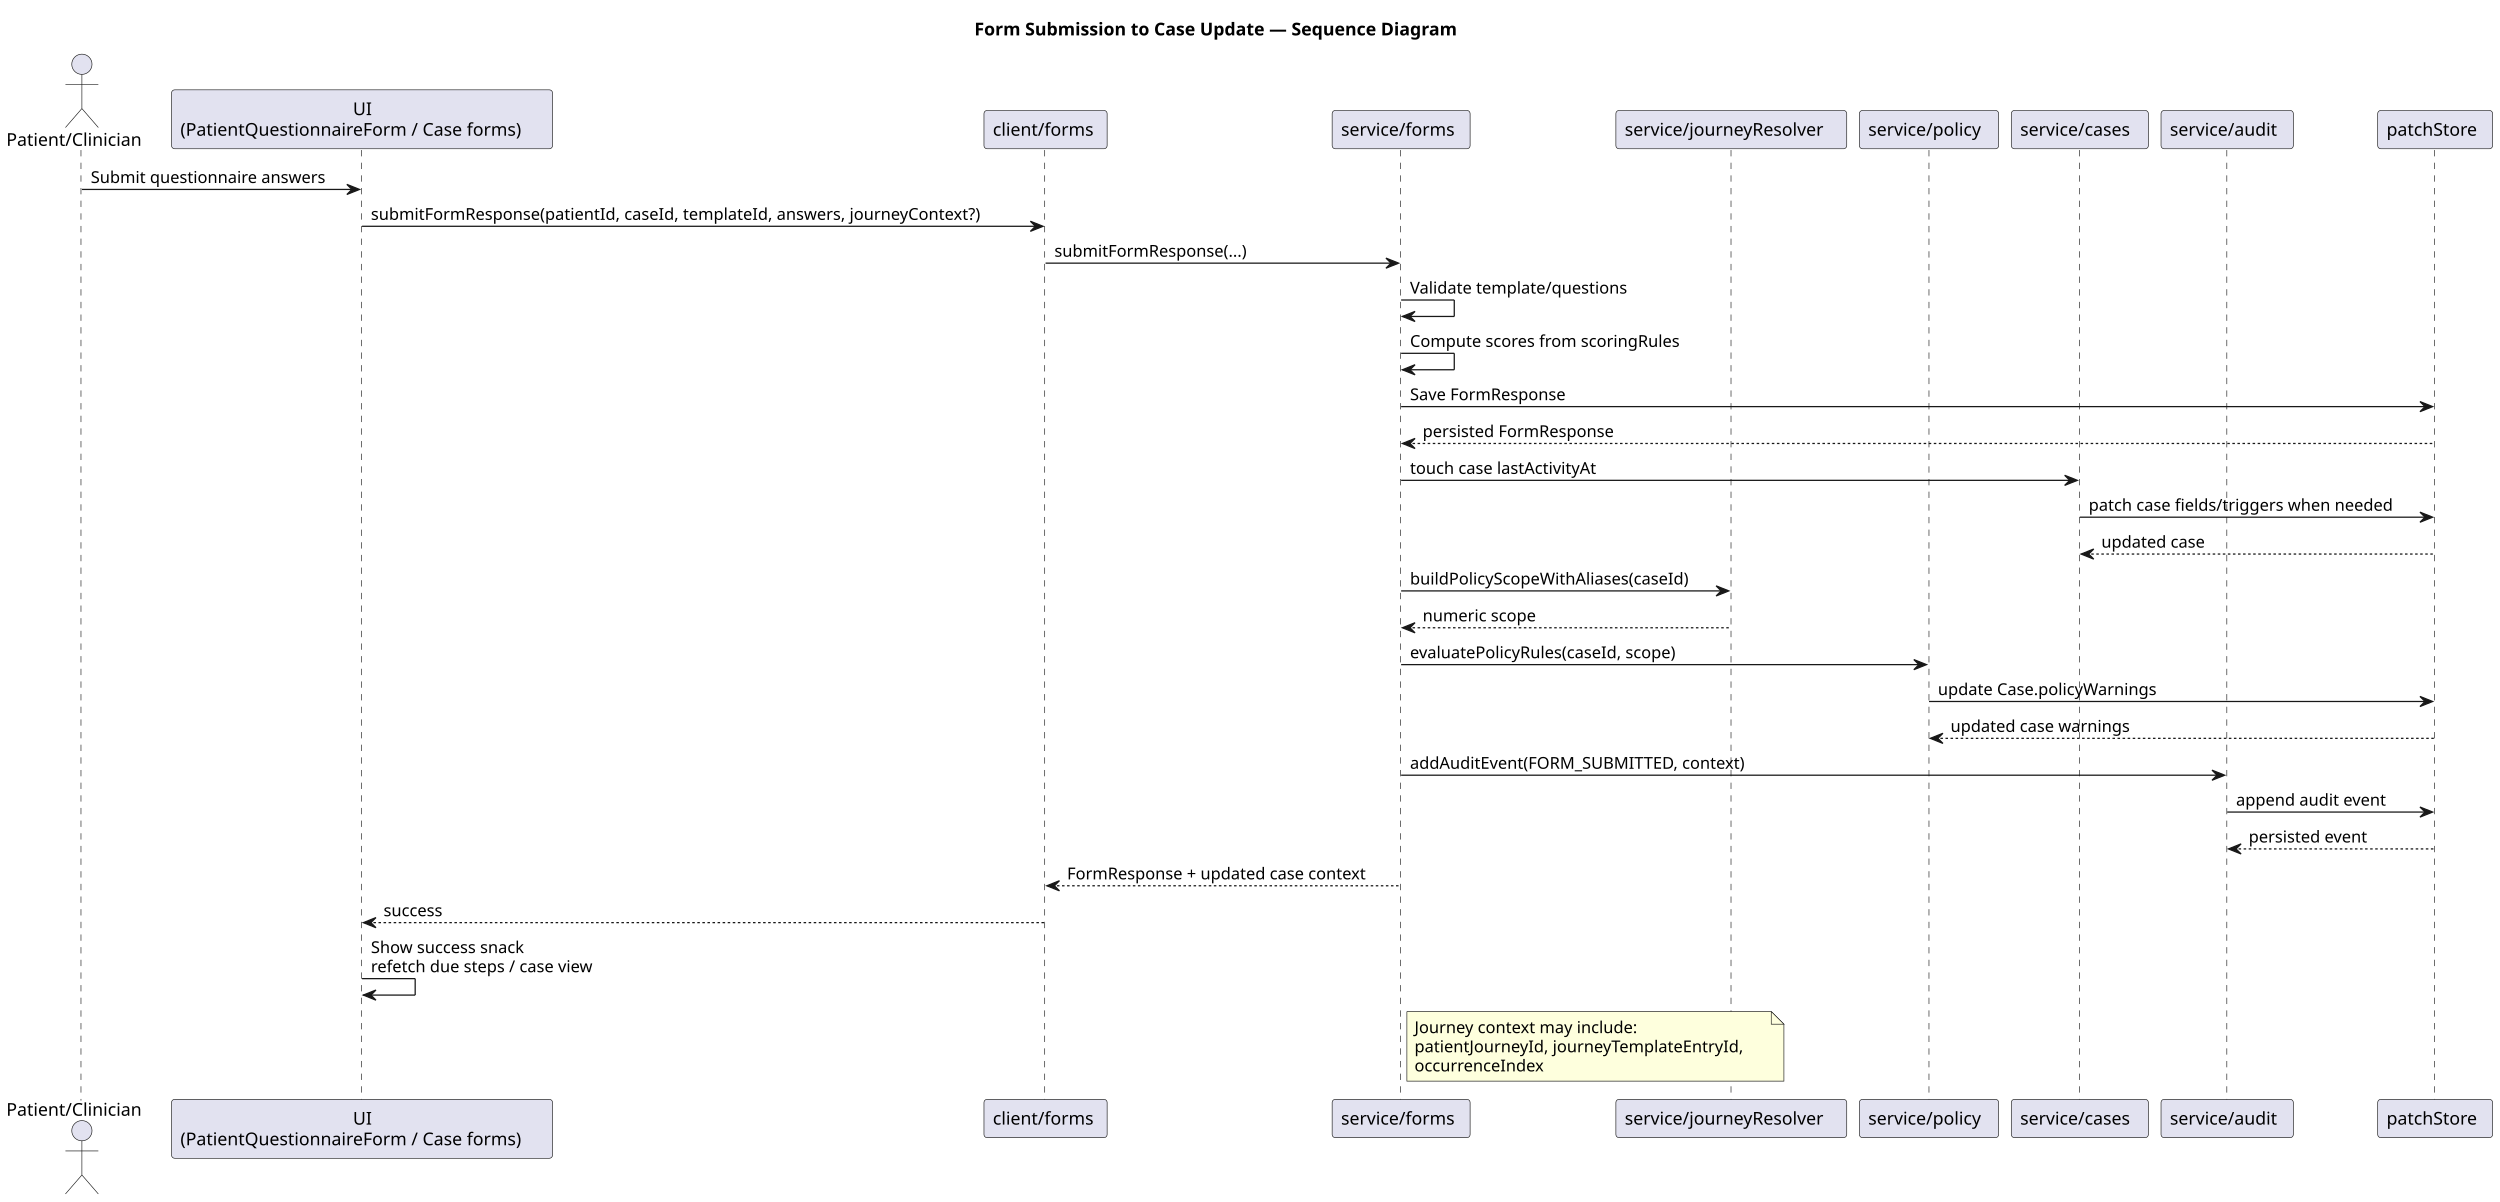
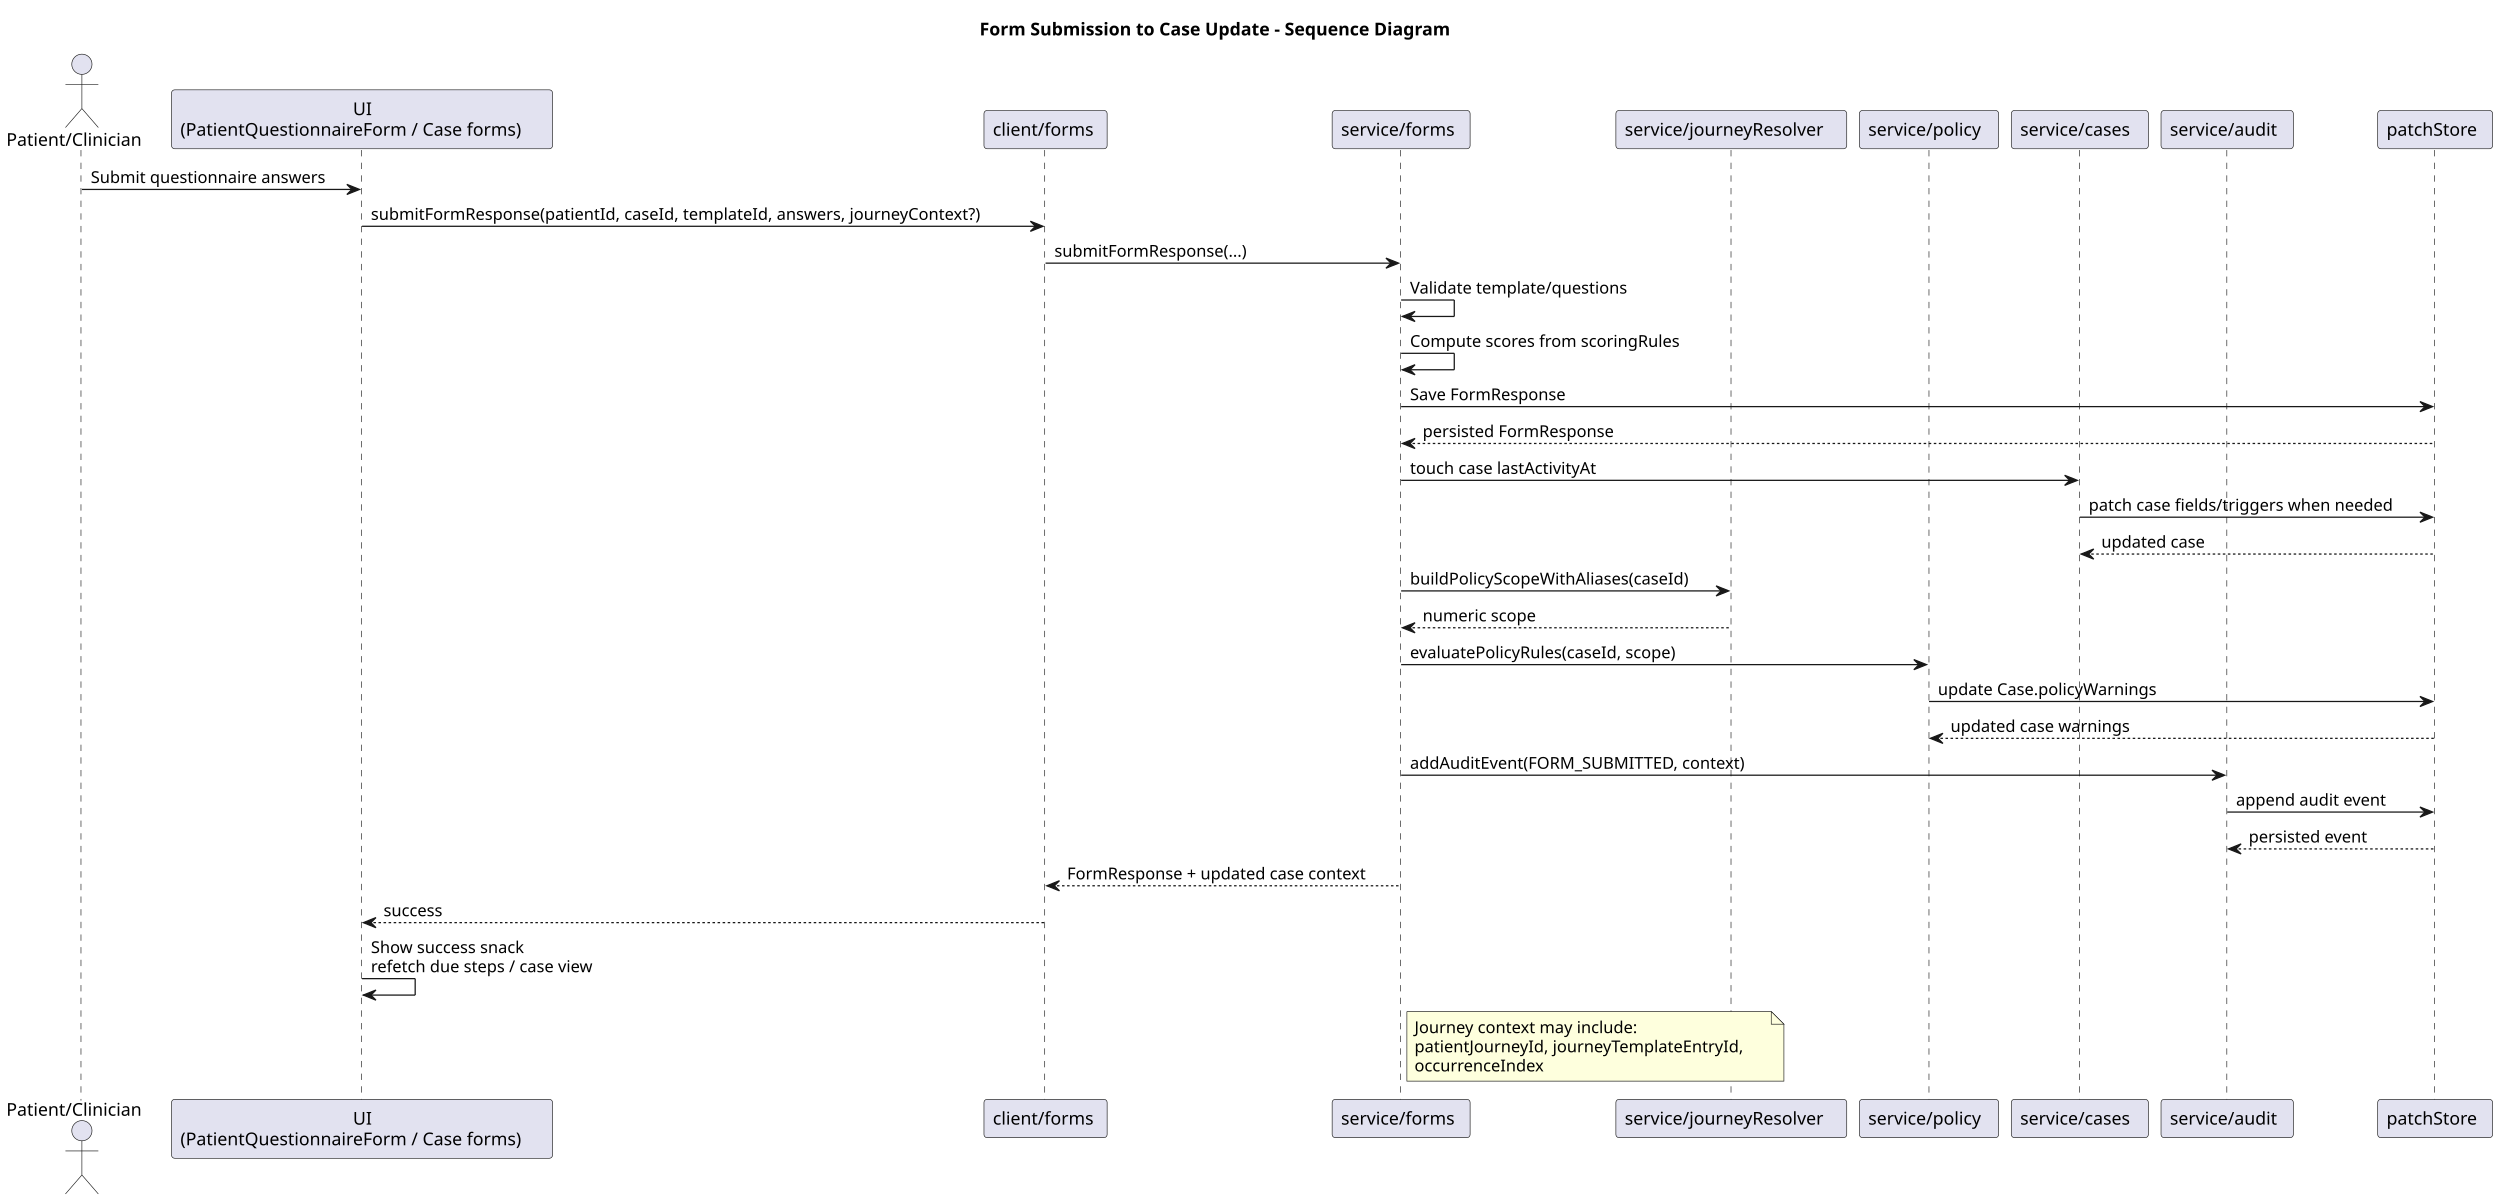
<svg xmlns="http://www.w3.org/2000/svg" contentStyleType="text/css" data-diagram-type="SEQUENCE" height="950px" preserveAspectRatio="none" style="width:1976px;height:950px;background:#FFFFFF;" version="1.1" viewBox="0 0 1976 950" width="1976px" zoomAndPan="magnify">
  <defs />
  <g>
-     <text fill="#000000" font-family="sans-serif" font-size="14" font-weight="bold" lengthAdjust="spacing" textLength="433.856" x="770.153" y="27.995">Form Submission to Case Update — Sequence Diagram</text>
+     <text fill="#000000" font-family="sans-serif" font-size="14" font-weight="bold" lengthAdjust="spacing" textLength="425.667" x="774.248" y="27.995">Form Submission to Case Update - Sequence Diagram</text>
    <g class="participant-lifeline" data-entity-uid="part1" data-qualified-name="User" id="part1-lifeline">
      <g>
        <rect fill="#000000" fill-opacity="0" height="751.32" width="8" x="60.725" y="118.594" />
        <line style="stroke:#181818;stroke-width:0.5;stroke-dasharray:5,5;" x1="64" x2="64" y1="118.594" y2="869.914" />
      </g>
    </g>
    <g class="participant-lifeline" data-entity-uid="part2" data-qualified-name="UI" id="part2-lifeline">
      <g>
        <rect fill="#000000" fill-opacity="0" height="751.32" width="8" x="282.156" y="118.594" />
        <line style="stroke:#181818;stroke-width:0.5;stroke-dasharray:5,5;" x1="285.581" x2="285.581" y1="118.594" y2="869.914" />
      </g>
    </g>
    <g class="participant-lifeline" data-entity-uid="part3" data-qualified-name="Client" id="part3-lifeline">
      <g>
        <rect fill="#000000" fill-opacity="0" height="751.32" width="8" x="822.404" y="118.594" />
        <line style="stroke:#181818;stroke-width:0.5;stroke-dasharray:5,5;" x1="825.729" x2="825.729" y1="118.594" y2="869.914" />
      </g>
    </g>
    <g class="participant-lifeline" data-entity-uid="part4" data-qualified-name="Forms" id="part4-lifeline">
      <g>
        <rect fill="#000000" fill-opacity="0" height="751.32" width="8" x="1103.453" y="118.594" />
        <line style="stroke:#181818;stroke-width:0.5;stroke-dasharray:5,5;" x1="1106.929" x2="1106.929" y1="118.594" y2="869.914" />
      </g>
    </g>
    <g class="participant-lifeline" data-entity-uid="part5" data-qualified-name="Resolver" id="part5-lifeline">
      <g>
        <rect fill="#000000" fill-opacity="0" height="751.32" width="8" x="1364.423" y="118.594" />
        <line style="stroke:#181818;stroke-width:0.5;stroke-dasharray:5,5;" x1="1368.191" x2="1368.191" y1="118.594" y2="869.914" />
      </g>
    </g>
    <g class="participant-lifeline" data-entity-uid="part6" data-qualified-name="Policy" id="part6-lifeline">
      <g>
        <rect fill="#000000" fill-opacity="0" height="751.32" width="8" x="1520.695" y="118.594" />
        <line style="stroke:#181818;stroke-width:0.5;stroke-dasharray:5,5;" x1="1524.656" x2="1524.656" y1="118.594" y2="869.914" />
      </g>
    </g>
    <g class="participant-lifeline" data-entity-uid="part7" data-qualified-name="Cases" id="part7-lifeline">
      <g>
        <rect fill="#000000" fill-opacity="0" height="751.32" width="8" x="1639.906" y="118.594" />
        <line style="stroke:#181818;stroke-width:0.5;stroke-dasharray:5,5;" x1="1643.735" x2="1643.735" y1="118.594" y2="869.914" />
      </g>
    </g>
    <g class="participant-lifeline" data-entity-uid="part8" data-qualified-name="Audit" id="part8-lifeline">
      <g>
        <rect fill="#000000" fill-opacity="0" height="751.32" width="8" x="1756.369" y="118.594" />
        <line style="stroke:#181818;stroke-width:0.5;stroke-dasharray:5,5;" x1="1760.078" x2="1760.078" y1="118.594" y2="869.914" />
      </g>
    </g>
    <g class="participant-lifeline" data-entity-uid="part9" data-qualified-name="Store" id="part9-lifeline">
      <g>
        <rect fill="#000000" fill-opacity="0" height="751.32" width="8" x="1920.745" y="118.594" />
        <line style="stroke:#181818;stroke-width:0.5;stroke-dasharray:5,5;" x1="1924.327" x2="1924.327" y1="118.594" y2="869.914" />
      </g>
    </g>
    <g class="participant participant-head" data-entity-uid="part1" data-qualified-name="User" id="part1-head">
      <text fill="#000000" font-family="sans-serif" font-size="14" lengthAdjust="spacing" textLength="113.449" x="5" y="115.292">Patient/Clinician</text>
      <ellipse cx="64.725" cy="50.797" fill="#E2E2F0" rx="8" ry="8" style="stroke:#181818;stroke-width:0.5;" />
      <path d="M64.725,58.797 L64.725,85.797 M51.725,66.797 L77.725,66.797 M64.725,85.797 L51.725,100.797 M64.725,85.797 L77.725,100.797" fill="none" style="stroke:#181818;stroke-width:0.5;" />
    </g>
    <g class="participant participant-tail" data-entity-uid="part1" data-qualified-name="User" id="part1-tail">
      <text fill="#000000" font-family="sans-serif" font-size="14" lengthAdjust="spacing" textLength="113.449" x="5" y="881.909">Patient/Clinician</text>
      <ellipse cx="64.725" cy="893.711" fill="#E2E2F0" rx="8" ry="8" style="stroke:#181818;stroke-width:0.5;" />
      <path d="M64.725,901.711 L64.725,928.711 M51.725,909.711 L77.725,909.711 M64.725,928.711 L51.725,943.711 M64.725,928.711 L77.725,943.711" fill="none" style="stroke:#181818;stroke-width:0.5;" />
    </g>
    <g class="participant participant-head" data-entity-uid="part2" data-qualified-name="UI" id="part2-head">
      <rect fill="#E2E2F0" height="46.594" rx="2.5" ry="2.5" style="stroke:#181818;stroke-width:0.5;" width="301.15" x="135.581" y="71" />
      <text fill="#000000" font-family="sans-serif" font-size="14" lengthAdjust="spacing" textLength="14.376" x="278.968" y="90.995">UI</text>
      <text fill="#000000" font-family="sans-serif" font-size="14" lengthAdjust="spacing" textLength="287.15" x="142.581" y="107.292">(PatientQuestionnaireForm / Case forms)</text>
    </g>
    <g class="participant participant-tail" data-entity-uid="part2" data-qualified-name="UI" id="part2-tail">
      <rect fill="#E2E2F0" height="46.594" rx="2.5" ry="2.5" style="stroke:#181818;stroke-width:0.5;" width="301.15" x="135.581" y="868.914" />
      <text fill="#000000" font-family="sans-serif" font-size="14" lengthAdjust="spacing" textLength="14.376" x="278.968" y="888.909">UI</text>
      <text fill="#000000" font-family="sans-serif" font-size="14" lengthAdjust="spacing" textLength="287.15" x="142.581" y="905.206">(PatientQuestionnaireForm / Case forms)</text>
    </g>
    <g class="participant participant-head" data-entity-uid="part3" data-qualified-name="Client" id="part3-head">
      <rect fill="#E2E2F0" height="30.297" rx="2.5" ry="2.5" style="stroke:#181818;stroke-width:0.5;" width="97.351" x="777.729" y="87.297" />
      <text fill="#000000" font-family="sans-serif" font-size="14" lengthAdjust="spacing" textLength="83.351" x="784.729" y="107.292">client/forms</text>
    </g>
    <g class="participant participant-tail" data-entity-uid="part3" data-qualified-name="Client" id="part3-tail">
      <rect fill="#E2E2F0" height="30.297" rx="2.5" ry="2.5" style="stroke:#181818;stroke-width:0.5;" width="97.351" x="777.729" y="868.914" />
      <text fill="#000000" font-family="sans-serif" font-size="14" lengthAdjust="spacing" textLength="83.351" x="784.729" y="888.909">client/forms</text>
    </g>
    <g class="participant participant-head" data-entity-uid="part4" data-qualified-name="Forms" id="part4-head">
      <rect fill="#E2E2F0" height="30.297" rx="2.5" ry="2.5" style="stroke:#181818;stroke-width:0.5;" width="109.047" x="1052.929" y="87.297" />
      <text fill="#000000" font-family="sans-serif" font-size="14" lengthAdjust="spacing" textLength="95.047" x="1059.929" y="107.292">service/forms</text>
    </g>
    <g class="participant participant-tail" data-entity-uid="part4" data-qualified-name="Forms" id="part4-tail">
      <rect fill="#E2E2F0" height="30.297" rx="2.5" ry="2.5" style="stroke:#181818;stroke-width:0.5;" width="109.047" x="1052.929" y="868.914" />
      <text fill="#000000" font-family="sans-serif" font-size="14" lengthAdjust="spacing" textLength="95.047" x="1059.929" y="888.909">service/forms</text>
    </g>
    <g class="participant participant-head" data-entity-uid="part5" data-qualified-name="Resolver" id="part5-head">
      <rect fill="#E2E2F0" height="30.297" rx="2.5" ry="2.5" style="stroke:#181818;stroke-width:0.5;" width="182.465" x="1277.191" y="87.297" />
      <text fill="#000000" font-family="sans-serif" font-size="14" lengthAdjust="spacing" textLength="168.465" x="1284.191" y="107.292">service/journeyResolver</text>
    </g>
    <g class="participant participant-tail" data-entity-uid="part5" data-qualified-name="Resolver" id="part5-tail">
      <rect fill="#E2E2F0" height="30.297" rx="2.5" ry="2.5" style="stroke:#181818;stroke-width:0.5;" width="182.465" x="1277.191" y="868.914" />
      <text fill="#000000" font-family="sans-serif" font-size="14" lengthAdjust="spacing" textLength="168.465" x="1284.191" y="888.909">service/journeyResolver</text>
    </g>
    <g class="participant participant-head" data-entity-uid="part6" data-qualified-name="Policy" id="part6-head">
      <rect fill="#E2E2F0" height="30.297" rx="2.5" ry="2.5" style="stroke:#181818;stroke-width:0.5;" width="110.079" x="1469.656" y="87.297" />
      <text fill="#000000" font-family="sans-serif" font-size="14" lengthAdjust="spacing" textLength="96.079" x="1476.656" y="107.292">service/policy</text>
    </g>
    <g class="participant participant-tail" data-entity-uid="part6" data-qualified-name="Policy" id="part6-tail">
      <rect fill="#E2E2F0" height="30.297" rx="2.5" ry="2.5" style="stroke:#181818;stroke-width:0.5;" width="110.079" x="1469.656" y="868.914" />
      <text fill="#000000" font-family="sans-serif" font-size="14" lengthAdjust="spacing" textLength="96.079" x="1476.656" y="888.909">service/policy</text>
    </g>
    <g class="participant participant-head" data-entity-uid="part7" data-qualified-name="Cases" id="part7-head">
      <rect fill="#E2E2F0" height="30.297" rx="2.5" ry="2.5" style="stroke:#181818;stroke-width:0.5;" width="108.343" x="1589.735" y="87.297" />
      <text fill="#000000" font-family="sans-serif" font-size="14" lengthAdjust="spacing" textLength="94.343" x="1596.735" y="107.292">service/cases</text>
    </g>
    <g class="participant participant-tail" data-entity-uid="part7" data-qualified-name="Cases" id="part7-tail">
      <rect fill="#E2E2F0" height="30.297" rx="2.5" ry="2.5" style="stroke:#181818;stroke-width:0.5;" width="108.343" x="1589.735" y="868.914" />
      <text fill="#000000" font-family="sans-serif" font-size="14" lengthAdjust="spacing" textLength="94.343" x="1596.735" y="888.909">service/cases</text>
    </g>
    <g class="participant participant-head" data-entity-uid="part8" data-qualified-name="Audit" id="part8-head">
      <rect fill="#E2E2F0" height="30.297" rx="2.5" ry="2.5" style="stroke:#181818;stroke-width:0.5;" width="104.583" x="1708.078" y="87.297" />
      <text fill="#000000" font-family="sans-serif" font-size="14" lengthAdjust="spacing" textLength="90.583" x="1715.078" y="107.292">service/audit</text>
    </g>
    <g class="participant participant-tail" data-entity-uid="part8" data-qualified-name="Audit" id="part8-tail">
      <rect fill="#E2E2F0" height="30.297" rx="2.5" ry="2.5" style="stroke:#181818;stroke-width:0.5;" width="104.583" x="1708.078" y="868.914" />
      <text fill="#000000" font-family="sans-serif" font-size="14" lengthAdjust="spacing" textLength="90.583" x="1715.078" y="888.909">service/audit</text>
    </g>
    <g class="participant participant-head" data-entity-uid="part9" data-qualified-name="Store" id="part9-head">
      <rect fill="#E2E2F0" height="30.297" rx="2.5" ry="2.5" style="stroke:#181818;stroke-width:0.5;" width="90.836" x="1879.327" y="87.297" />
      <text fill="#000000" font-family="sans-serif" font-size="14" lengthAdjust="spacing" textLength="76.836" x="1886.327" y="107.292">patchStore</text>
    </g>
    <g class="participant participant-tail" data-entity-uid="part9" data-qualified-name="Store" id="part9-tail">
      <rect fill="#E2E2F0" height="30.297" rx="2.5" ry="2.5" style="stroke:#181818;stroke-width:0.5;" width="90.836" x="1879.327" y="868.914" />
      <text fill="#000000" font-family="sans-serif" font-size="14" lengthAdjust="spacing" textLength="76.836" x="1886.327" y="888.909">patchStore</text>
    </g>
    <g class="message" data-entity-1="part1" data-entity-2="part2" id="msg1">
      <polygon fill="#181818" points="274.156,145.727,284.156,149.727,274.156,153.727,278.156,149.727" style="stroke:#181818;stroke-width:1;" />
      <line style="stroke:#181818;stroke-width:1;" x1="64.725" x2="280.156" y1="149.727" y2="149.727" />
      <text fill="#000000" font-family="sans-serif" font-size="13" lengthAdjust="spacing" textLength="197.431" x="71.725" y="144.661">Submit questionnaire answers</text>
    </g>
    <g class="message" data-entity-1="part2" data-entity-2="part3" id="msg2">
      <polygon fill="#181818" points="814.404,174.859,824.404,178.859,814.404,182.859,818.404,178.859" style="stroke:#181818;stroke-width:1;" />
      <line style="stroke:#181818;stroke-width:1;" x1="286.156" x2="820.404" y1="178.859" y2="178.859" />
      <text fill="#000000" font-family="sans-serif" font-size="13" lengthAdjust="spacing" textLength="516.249" x="293.156" y="173.793">submitFormResponse(patientId, caseId, templateId, answers, journeyContext?)</text>
    </g>
    <g class="message" data-entity-1="part3" data-entity-2="part4" id="msg3">
      <polygon fill="#181818" points="1095.453,203.992,1105.453,207.992,1095.453,211.992,1099.453,207.992" style="stroke:#181818;stroke-width:1;" />
      <line style="stroke:#181818;stroke-width:1;" x1="826.404" x2="1101.453" y1="207.992" y2="207.992" />
      <text fill="#000000" font-family="sans-serif" font-size="13" lengthAdjust="spacing" textLength="163.636" x="833.404" y="202.926">submitFormResponse(...)</text>
    </g>
    <g class="message" data-entity-1="part4" data-entity-2="part4" id="msg4">
      <line style="stroke:#181818;stroke-width:1;" x1="1107.453" x2="1149.453" y1="237.125" y2="237.125" />
      <line style="stroke:#181818;stroke-width:1;" x1="1149.453" x2="1149.453" y1="237.125" y2="250.125" />
      <line style="stroke:#181818;stroke-width:1;" x1="1108.453" x2="1149.453" y1="250.125" y2="250.125" />
      <polygon fill="#181818" points="1118.453,246.125,1108.453,250.125,1118.453,254.125,1114.453,250.125" style="stroke:#181818;stroke-width:1;" />
      <text fill="#000000" font-family="sans-serif" font-size="13" lengthAdjust="spacing" textLength="183.53" x="1114.453" y="232.059">Validate template/questions</text>
    </g>
    <g class="message" data-entity-1="part4" data-entity-2="part4" id="msg5">
      <line style="stroke:#181818;stroke-width:1;" x1="1107.453" x2="1149.453" y1="279.258" y2="279.258" />
      <line style="stroke:#181818;stroke-width:1;" x1="1149.453" x2="1149.453" y1="279.258" y2="292.258" />
      <line style="stroke:#181818;stroke-width:1;" x1="1108.453" x2="1149.453" y1="292.258" y2="292.258" />
      <polygon fill="#181818" points="1118.453,288.258,1108.453,292.258,1118.453,296.258,1114.453,292.258" style="stroke:#181818;stroke-width:1;" />
      <text fill="#000000" font-family="sans-serif" font-size="13" lengthAdjust="spacing" textLength="227.183" x="1114.453" y="274.192">Compute scores from scoringRules</text>
    </g>
    <g class="message" data-entity-1="part4" data-entity-2="part9" id="msg6">
      <polygon fill="#181818" points="1912.745,317.391,1922.745,321.391,1912.745,325.391,1916.745,321.391" style="stroke:#181818;stroke-width:1;" />
      <line style="stroke:#181818;stroke-width:1;" x1="1107.453" x2="1918.745" y1="321.391" y2="321.391" />
      <text fill="#000000" font-family="sans-serif" font-size="13" lengthAdjust="spacing" textLength="132.501" x="1114.453" y="316.325">Save FormResponse</text>
    </g>
    <g class="message" data-entity-1="part9" data-entity-2="part4" id="msg7">
      <polygon fill="#181818" points="1118.453,346.523,1108.453,350.523,1118.453,354.523,1114.453,350.523" style="stroke:#181818;stroke-width:1;" />
      <line style="stroke:#181818;stroke-width:1;stroke-dasharray:2,2;" x1="1112.453" x2="1923.745" y1="350.523" y2="350.523" />
      <text fill="#000000" font-family="sans-serif" font-size="13" lengthAdjust="spacing" textLength="160.691" x="1124.453" y="345.457">persisted FormResponse</text>
    </g>
    <g class="message" data-entity-1="part4" data-entity-2="part7" id="msg8">
      <polygon fill="#181818" points="1631.906,375.656,1641.906,379.656,1631.906,383.656,1635.906,379.656" style="stroke:#181818;stroke-width:1;" />
      <line style="stroke:#181818;stroke-width:1;" x1="1107.453" x2="1637.906" y1="379.656" y2="379.656" />
      <text fill="#000000" font-family="sans-serif" font-size="13" lengthAdjust="spacing" textLength="161.11" x="1114.453" y="374.59">touch case lastActivityAt</text>
    </g>
    <g class="message" data-entity-1="part7" data-entity-2="part9" id="msg9">
      <polygon fill="#181818" points="1912.745,404.789,1922.745,408.789,1912.745,412.789,1916.745,408.789" style="stroke:#181818;stroke-width:1;" />
      <line style="stroke:#181818;stroke-width:1;" x1="1643.906" x2="1918.745" y1="408.789" y2="408.789" />
      <text fill="#000000" font-family="sans-serif" font-size="13" lengthAdjust="spacing" textLength="256.839" x="1650.906" y="403.723">patch case fields/triggers when needed</text>
    </g>
    <g class="message" data-entity-1="part9" data-entity-2="part7" id="msg10">
      <polygon fill="#181818" points="1654.906,433.922,1644.906,437.922,1654.906,441.922,1650.906,437.922" style="stroke:#181818;stroke-width:1;" />
      <line style="stroke:#181818;stroke-width:1;stroke-dasharray:2,2;" x1="1648.906" x2="1923.745" y1="437.922" y2="437.922" />
      <text fill="#000000" font-family="sans-serif" font-size="13" lengthAdjust="spacing" textLength="88.074" x="1660.906" y="432.856">updated case</text>
    </g>
    <g class="message" data-entity-1="part4" data-entity-2="part5" id="msg11">
      <polygon fill="#181818" points="1356.423,463.055,1366.423,467.055,1356.423,471.055,1360.423,467.055" style="stroke:#181818;stroke-width:1;" />
      <line style="stroke:#181818;stroke-width:1;" x1="1107.453" x2="1362.423" y1="467.055" y2="467.055" />
      <text fill="#000000" font-family="sans-serif" font-size="13" lengthAdjust="spacing" textLength="236.971" x="1114.453" y="461.989">buildPolicyScopeWithAliases(caseId)</text>
    </g>
    <g class="message" data-entity-1="part5" data-entity-2="part4" id="msg12">
      <polygon fill="#181818" points="1118.453,492.188,1108.453,496.188,1118.453,500.188,1114.453,496.188" style="stroke:#181818;stroke-width:1;" />
      <line style="stroke:#181818;stroke-width:1;stroke-dasharray:2,2;" x1="1112.453" x2="1367.423" y1="496.188" y2="496.188" />
      <text fill="#000000" font-family="sans-serif" font-size="13" lengthAdjust="spacing" textLength="95.501" x="1124.453" y="491.122">numeric scope</text>
    </g>
    <g class="message" data-entity-1="part4" data-entity-2="part6" id="msg13">
      <polygon fill="#181818" points="1512.695,521.32,1522.695,525.32,1512.695,529.32,1516.695,525.32" style="stroke:#181818;stroke-width:1;" />
      <line style="stroke:#181818;stroke-width:1;" x1="1107.453" x2="1518.695" y1="525.32" y2="525.32" />
      <text fill="#000000" font-family="sans-serif" font-size="13" lengthAdjust="spacing" textLength="228.585" x="1114.453" y="520.254">evaluatePolicyRules(caseId, scope)</text>
    </g>
    <g class="message" data-entity-1="part6" data-entity-2="part9" id="msg14">
      <polygon fill="#181818" points="1912.745,550.453,1922.745,554.453,1912.745,558.453,1916.745,554.453" style="stroke:#181818;stroke-width:1;" />
      <line style="stroke:#181818;stroke-width:1;" x1="1524.695" x2="1918.745" y1="554.453" y2="554.453" />
      <text fill="#000000" font-family="sans-serif" font-size="13" lengthAdjust="spacing" textLength="185.434" x="1531.695" y="549.387">update Case.policyWarnings</text>
    </g>
    <g class="message" data-entity-1="part9" data-entity-2="part6" id="msg15">
      <polygon fill="#181818" points="1535.695,579.586,1525.695,583.586,1535.695,587.586,1531.695,583.586" style="stroke:#181818;stroke-width:1;" />
      <line style="stroke:#181818;stroke-width:1;stroke-dasharray:2,2;" x1="1529.695" x2="1923.745" y1="583.586" y2="583.586" />
      <text fill="#000000" font-family="sans-serif" font-size="13" lengthAdjust="spacing" textLength="151.265" x="1541.695" y="578.52">updated case warnings</text>
    </g>
    <g class="message" data-entity-1="part4" data-entity-2="part8" id="msg16">
      <polygon fill="#181818" points="1748.369,608.719,1758.369,612.719,1748.369,616.719,1752.369,612.719" style="stroke:#181818;stroke-width:1;" />
      <line style="stroke:#181818;stroke-width:1;" x1="1107.453" x2="1754.369" y1="612.719" y2="612.719" />
      <text fill="#000000" font-family="sans-serif" font-size="13" lengthAdjust="spacing" textLength="283.74" x="1114.453" y="607.653">addAuditEvent(FORM_SUBMITTED, context)</text>
    </g>
    <g class="message" data-entity-1="part8" data-entity-2="part9" id="msg17">
      <polygon fill="#181818" points="1912.745,637.852,1922.745,641.852,1912.745,645.852,1916.745,641.852" style="stroke:#181818;stroke-width:1;" />
      <line style="stroke:#181818;stroke-width:1;" x1="1760.369" x2="1918.745" y1="641.852" y2="641.852" />
      <text fill="#000000" font-family="sans-serif" font-size="13" lengthAdjust="spacing" textLength="127.416" x="1767.369" y="636.786">append audit event</text>
    </g>
    <g class="message" data-entity-1="part9" data-entity-2="part8" id="msg18">
      <polygon fill="#181818" points="1771.369,666.984,1761.369,670.984,1771.369,674.984,1767.369,670.984" style="stroke:#181818;stroke-width:1;" />
      <line style="stroke:#181818;stroke-width:1;stroke-dasharray:2,2;" x1="1765.369" x2="1923.745" y1="670.984" y2="670.984" />
      <text fill="#000000" font-family="sans-serif" font-size="13" lengthAdjust="spacing" textLength="101.258" x="1777.369" y="665.918">persisted event</text>
    </g>
    <g class="message" data-entity-1="part4" data-entity-2="part3" id="msg19">
      <polygon fill="#181818" points="837.404,696.117,827.404,700.117,837.404,704.117,833.404,700.117" style="stroke:#181818;stroke-width:1;" />
      <line style="stroke:#181818;stroke-width:1;stroke-dasharray:2,2;" x1="831.404" x2="1106.453" y1="700.117" y2="700.117" />
      <text fill="#000000" font-family="sans-serif" font-size="13" lengthAdjust="spacing" textLength="257.048" x="843.404" y="695.051">FormResponse + updated case context</text>
    </g>
    <g class="message" data-entity-1="part3" data-entity-2="part2" id="msg20">
      <polygon fill="#181818" points="297.156,725.25,287.156,729.25,297.156,733.25,293.156,729.25" style="stroke:#181818;stroke-width:1;" />
      <line style="stroke:#181818;stroke-width:1;stroke-dasharray:2,2;" x1="291.156" x2="825.404" y1="729.25" y2="729.25" />
      <text fill="#000000" font-family="sans-serif" font-size="13" lengthAdjust="spacing" textLength="50.851" x="303.156" y="724.184">success</text>
    </g>
    <g class="message" data-entity-1="part2" data-entity-2="part2" id="msg21">
      <line style="stroke:#181818;stroke-width:1;" x1="286.156" x2="328.156" y1="773.516" y2="773.516" />
      <line style="stroke:#181818;stroke-width:1;" x1="328.156" x2="328.156" y1="773.516" y2="786.516" />
      <line style="stroke:#181818;stroke-width:1;" x1="287.156" x2="328.156" y1="786.516" y2="786.516" />
      <polygon fill="#181818" points="297.156,782.516,287.156,786.516,297.156,790.516,293.156,786.516" style="stroke:#181818;stroke-width:1;" />
      <text fill="#000000" font-family="sans-serif" font-size="13" lengthAdjust="spacing" textLength="131.847" x="293.156" y="753.317">Show success snack</text>
      <text fill="#000000" font-family="sans-serif" font-size="13" lengthAdjust="spacing" textLength="190.645" x="293.156" y="768.45">refetch due steps / case view</text>
    </g>
    <path d="M1112,799.516 L1112,854.516 L1410,854.516 L1410,809.516 L1400,799.516 L1112,799.516" fill="#FEFFDD" style="stroke:#181818;stroke-width:0.5;" />
    <path d="M1400,799.516 L1400,809.516 L1410,809.516 L1400,799.516" fill="#FEFFDD" style="stroke:#181818;stroke-width:0.5;" />
    <text fill="#000000" font-family="sans-serif" font-size="13" lengthAdjust="spacing" textLength="190.728" x="1118" y="816.582">Journey context may include:</text>
    <text fill="#000000" font-family="sans-serif" font-size="13" lengthAdjust="spacing" textLength="277.329" x="1118" y="831.715">patientJourneyId, journeyTemplateEntryId,</text>
    <text fill="#000000" font-family="sans-serif" font-size="13" lengthAdjust="spacing" textLength="108.577" x="1118" y="846.848">occurrenceIndex</text>
  </g>
</svg>
